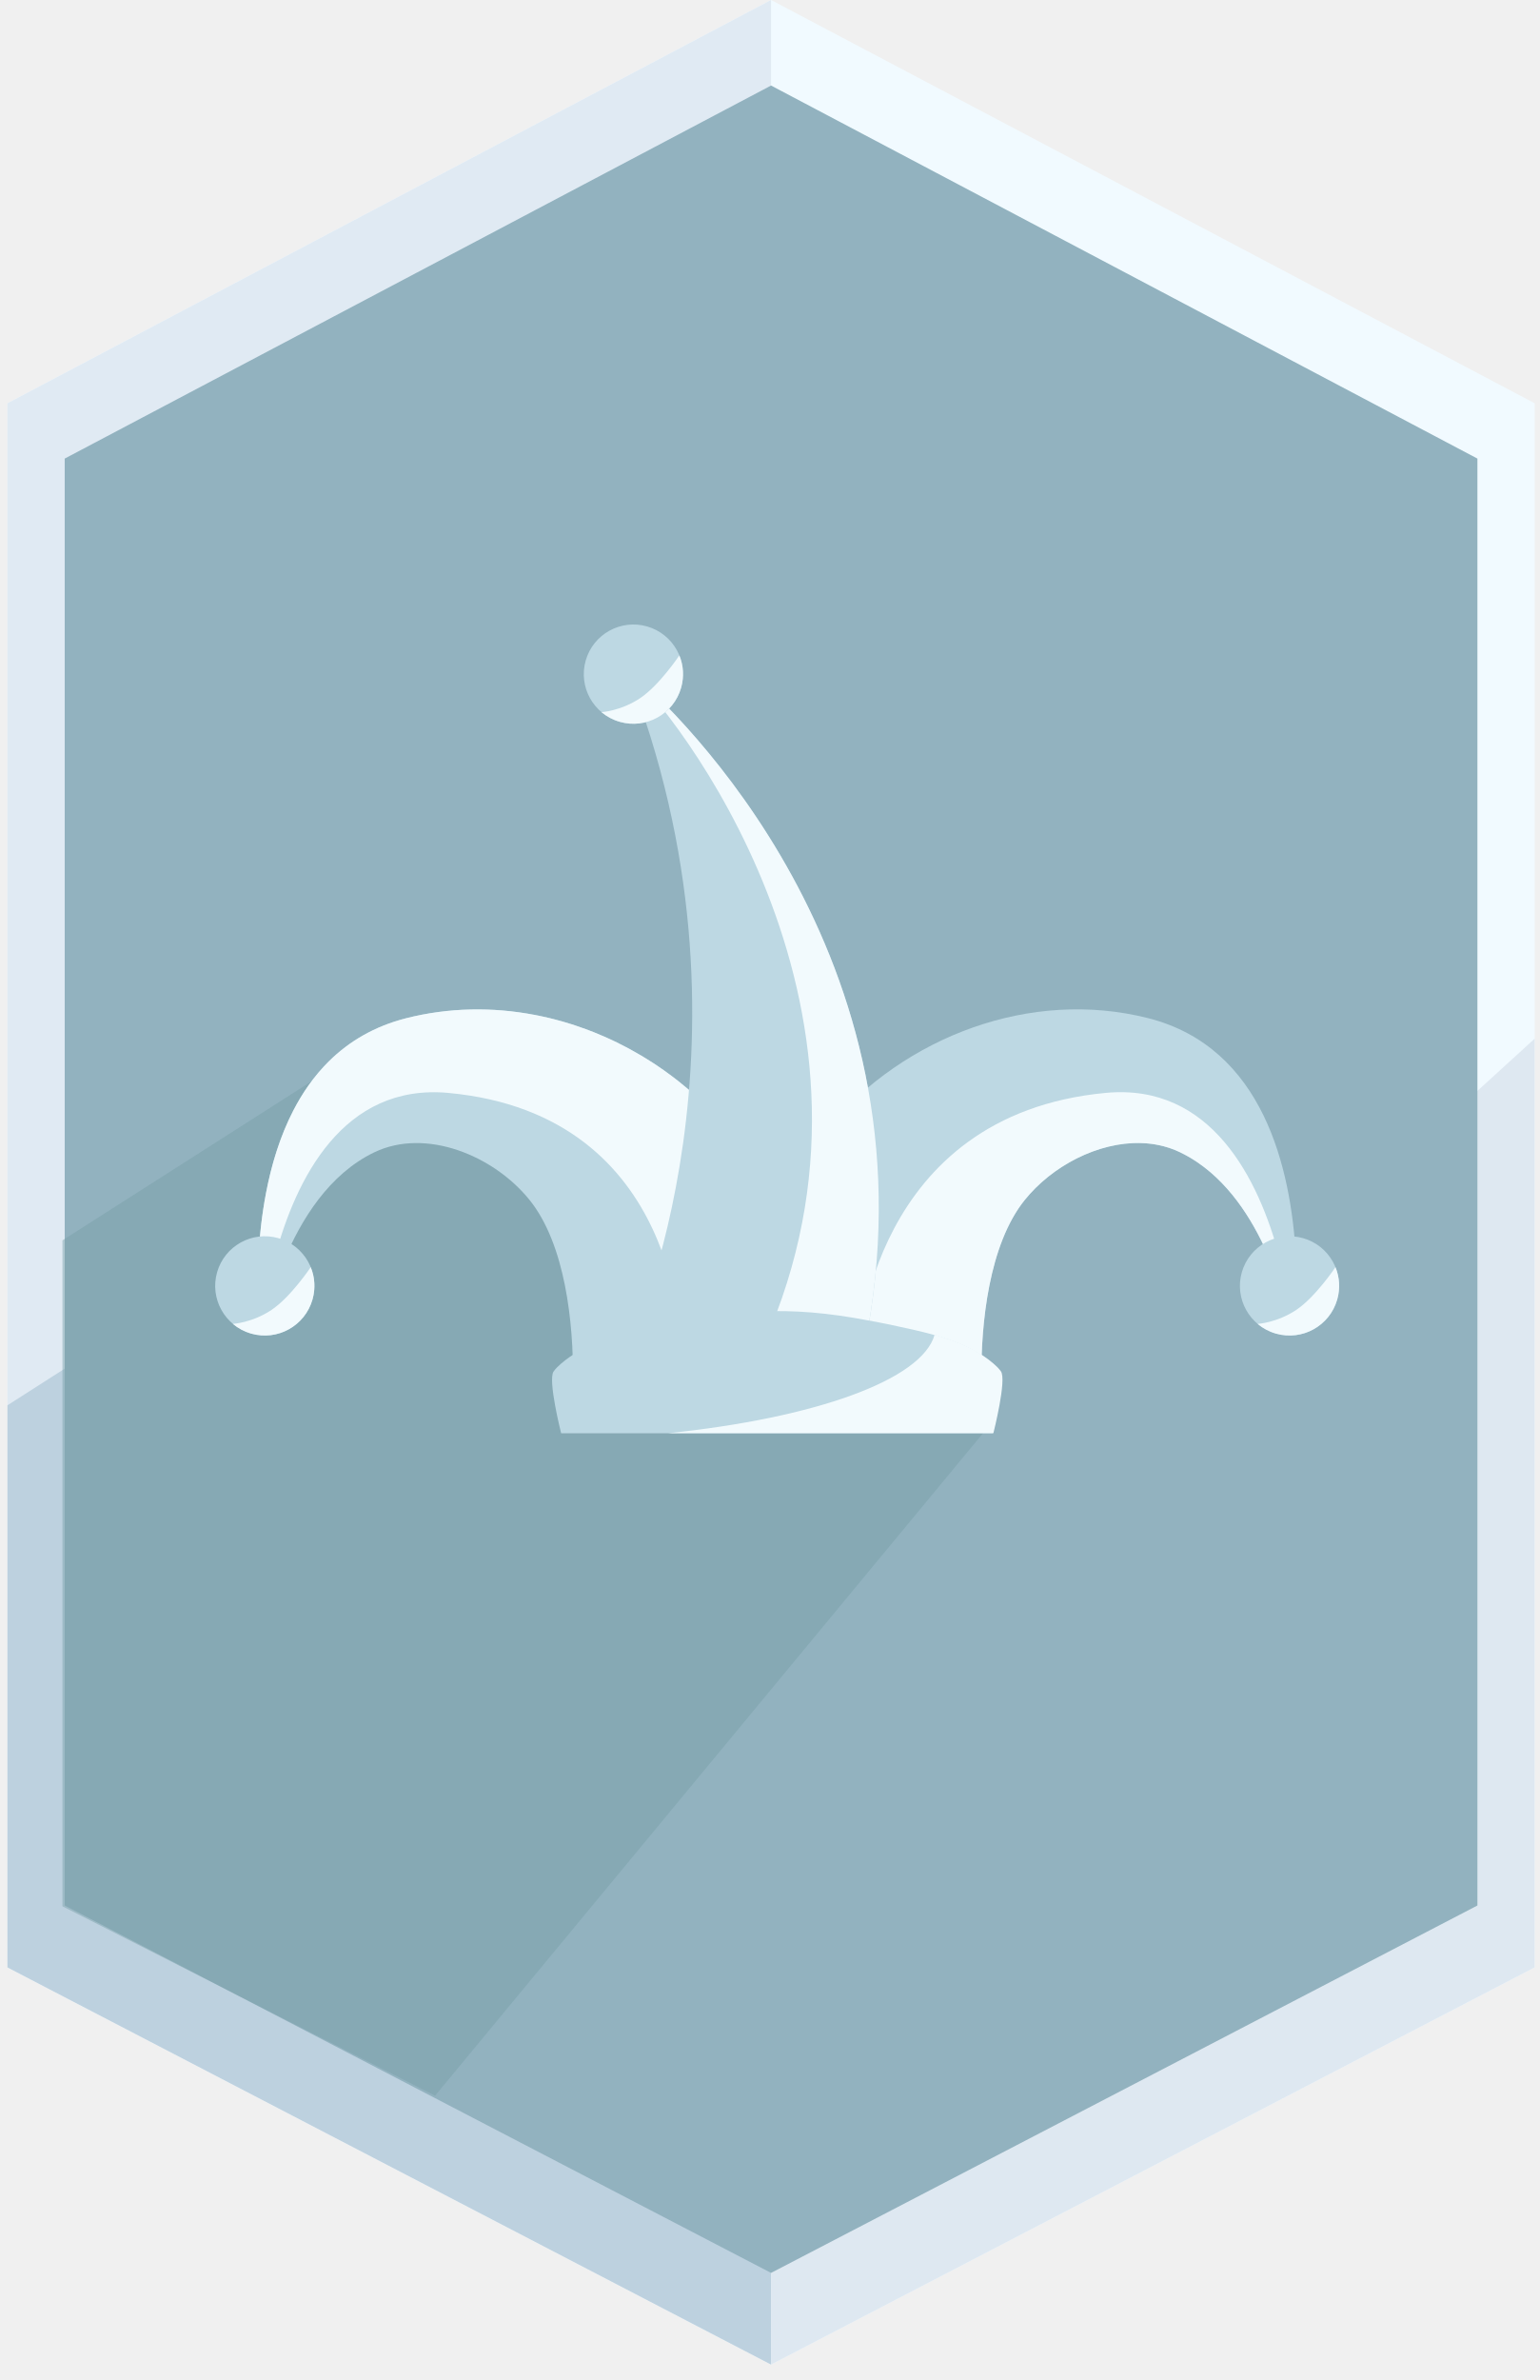
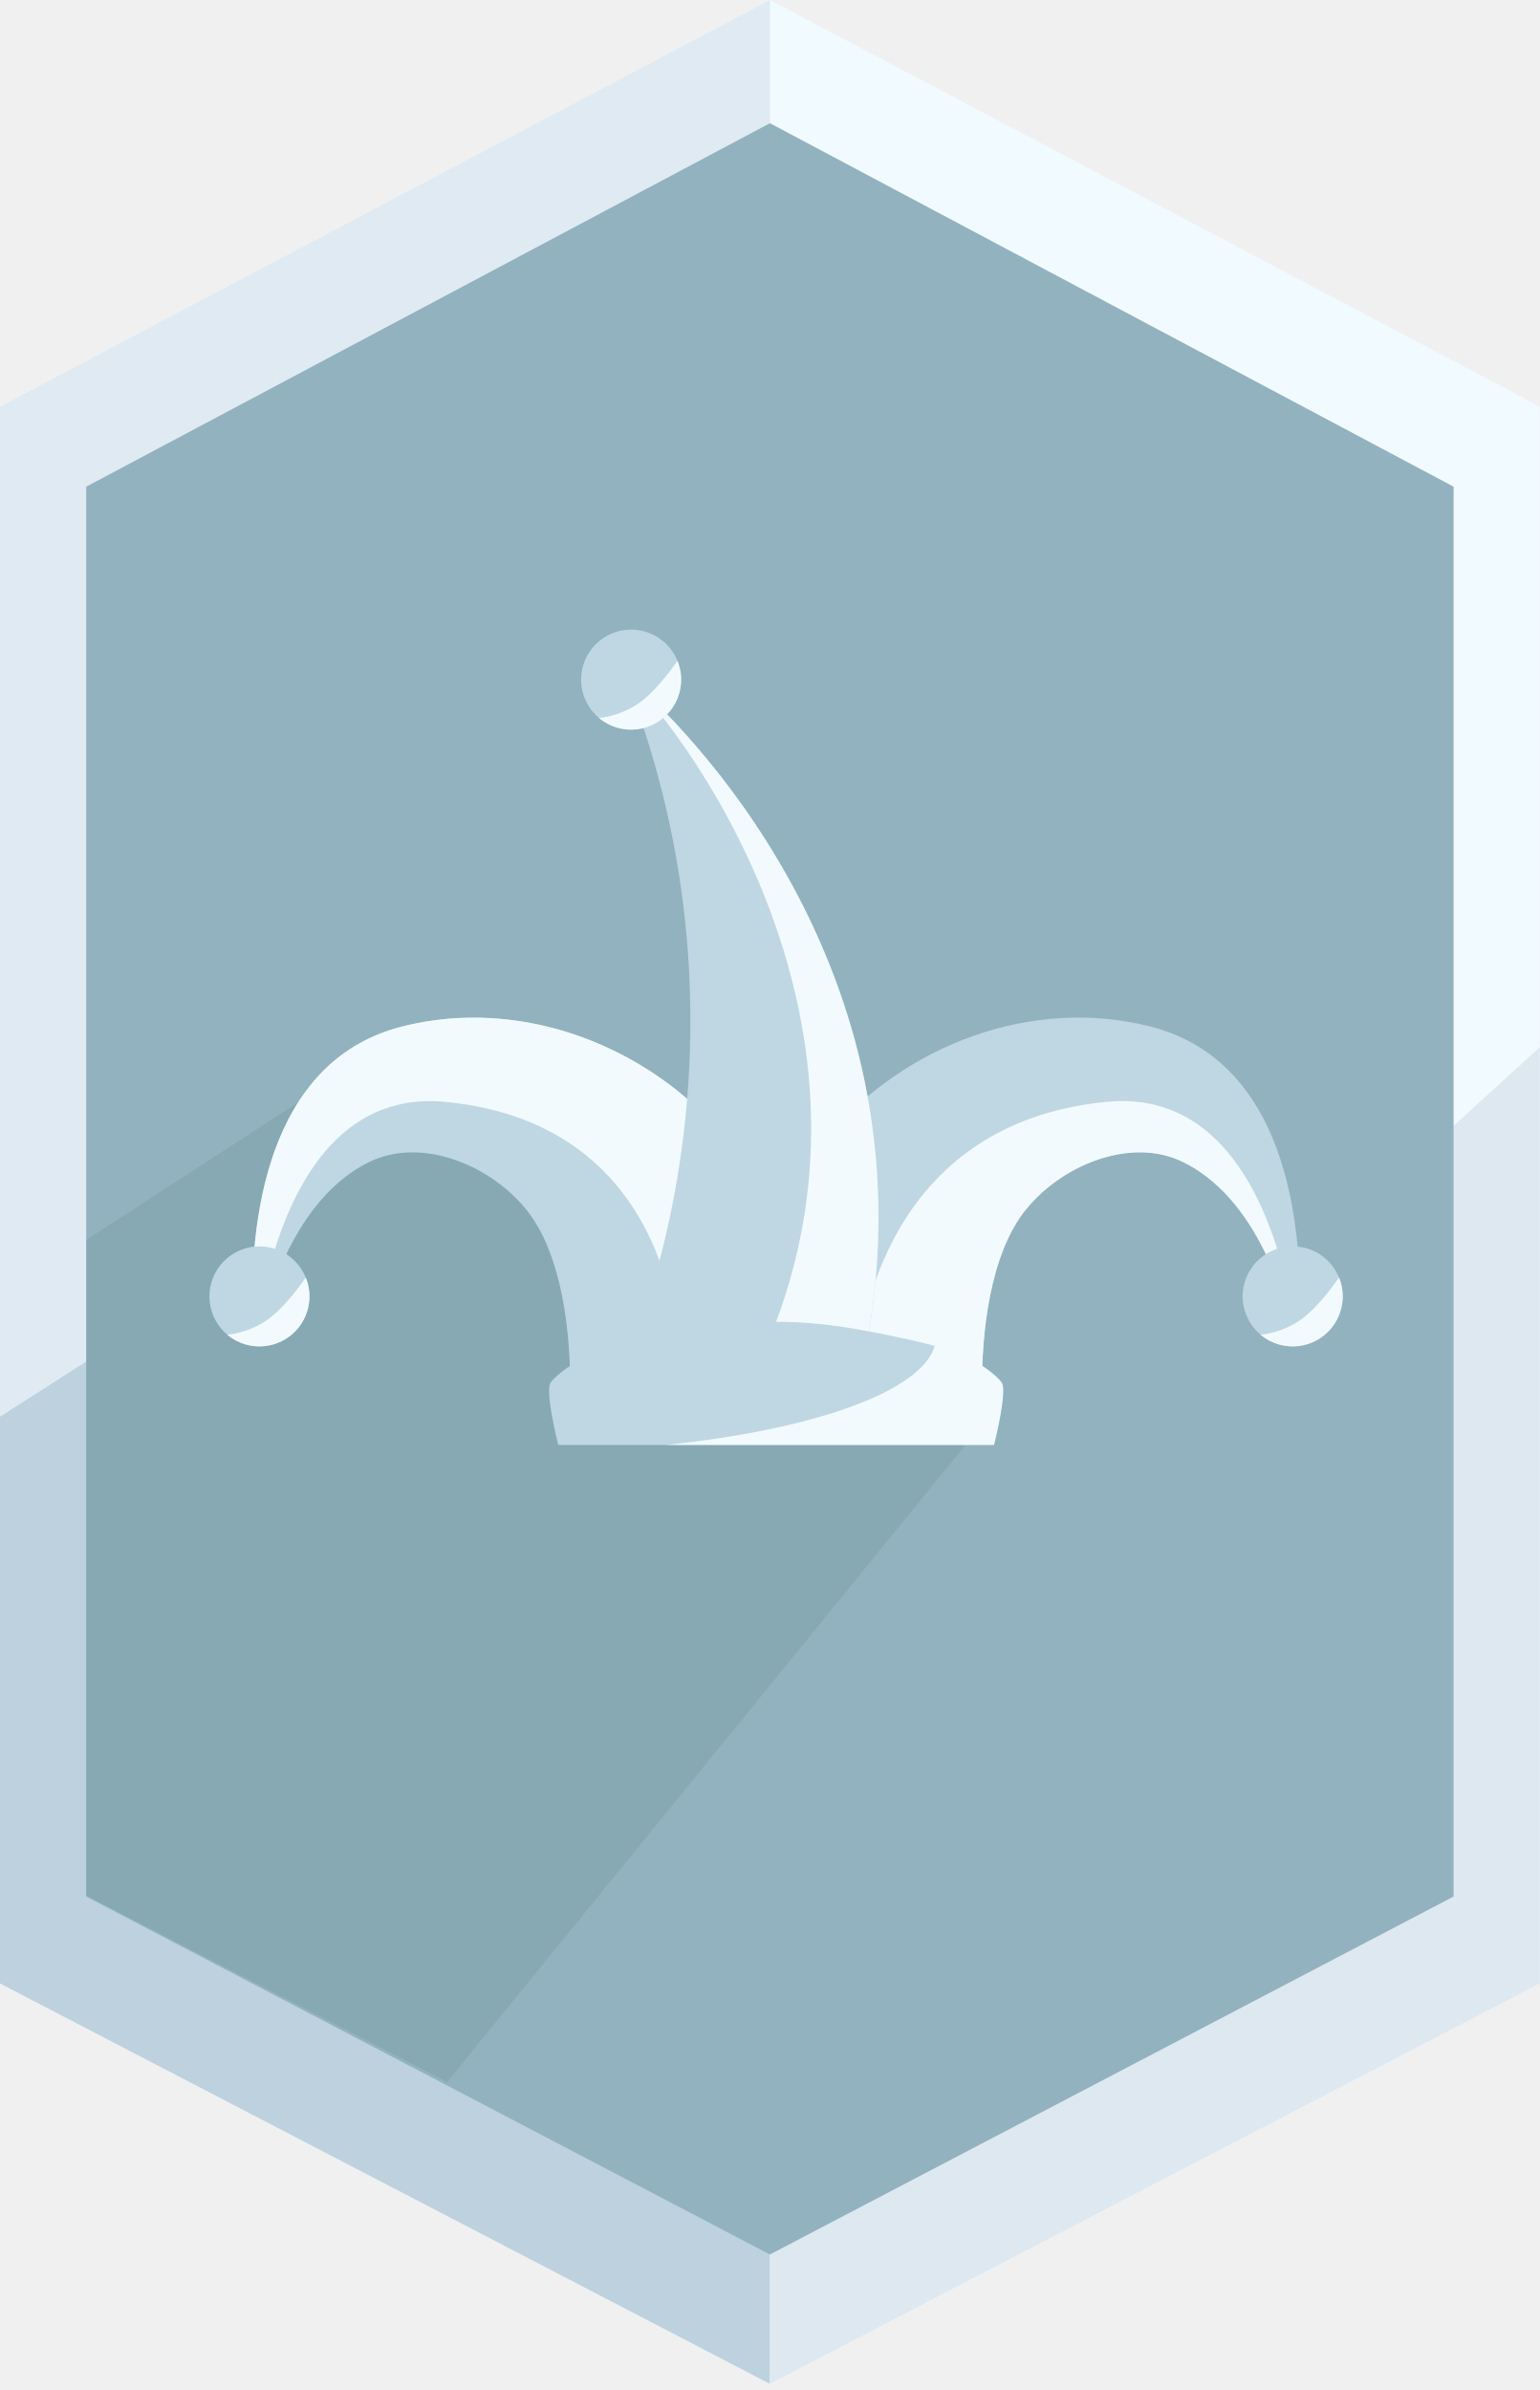
- <svg xmlns="http://www.w3.org/2000/svg" width="77" height="119" viewBox="0 0 77 119" fill="none">
-   <path d="M0.374 20.163L38.561 0L76.749 20.163V98.37L38.561 118.227L0.374 98.37V20.163Z" fill="#F1FAFF" />
-   <path d="M0.374 20.163L38.561 0V33.91V52.851V118.227L0.374 98.37V20.163Z" fill="#E0EAF3" />
-   <path d="M0.374 70.264L38.561 45.825V98.37V105.396V118.227L0.374 98.37V70.264Z" fill="#BDD1DF" />
-   <path d="M38.561 112.117V86.761L76.748 51.935V98.37L38.561 118.227V114.867V112.117Z" fill="#DEE8F1" />
-   <path d="M3.236 22.929L38.561 4.277L73.887 22.929V95.275L38.561 113.645L3.236 95.275V22.929Z" fill="#92B2BF" />
-   <path opacity="0.46" d="M3.124 62.016L17.482 52.851L49.559 71.181L21.759 104.785L3.124 95.315V62.016Z" fill="#779FA7" />
-   <g clip-path="url(#clip0_4977_1515)">
-     <path d="M46.333 79.057C46.333 79.057 46.332 79.057 46.331 79.056V79.057H46.333V79.057Z" fill="#F2FAFD" />
-     <path d="M39.114 66.789C38.989 66.797 38.853 66.808 38.708 66.821C38.657 66.826 38.604 66.832 38.55 66.837C38.52 66.84 38.49 66.844 38.46 66.847C38.3 66.864 38.13 66.884 37.953 66.907C37.913 66.912 37.872 66.917 37.83 66.922C37.653 66.945 37.469 66.971 37.279 66.999C37.218 67.007 37.158 67.016 37.096 67.025C37.065 67.03 37.035 67.034 37.004 67.039C36.965 67.045 36.925 67.051 36.886 67.057C36.862 67.061 36.837 67.064 36.813 67.068C36.726 67.082 36.639 67.095 36.55 67.109C36.094 67.182 35.616 67.263 35.13 67.352C35.012 67.373 34.893 67.394 34.774 67.417C34.713 67.428 34.651 67.439 34.591 67.451C34.564 67.456 34.538 67.461 34.511 67.466C34.355 67.495 34.199 67.525 34.043 67.556C31.575 68.038 29.17 68.628 28.655 68.98C28.685 66.141 28.267 62.215 26.487 60.002C24.691 57.771 21.288 56.375 18.708 57.621C16.465 58.705 15.058 60.967 14.198 63.044C13.838 63.913 13.575 64.751 13.386 65.455C13.304 65.757 13.237 66.035 13.182 66.28C13.149 66.278 13.115 66.276 13.081 66.272C13.027 66.266 12.972 66.258 12.918 66.247C12.917 66.241 12.917 66.235 12.917 66.229C12.914 66.166 12.911 66.101 12.908 66.034V66.032C12.904 65.924 12.899 65.811 12.895 65.692C12.894 65.644 12.892 65.596 12.891 65.546C12.889 65.508 12.888 65.469 12.887 65.429C12.869 64.693 12.868 63.796 12.924 62.811C13.053 60.553 13.479 57.833 14.666 55.533C14.891 55.097 15.143 54.676 15.425 54.276C15.503 54.168 15.582 54.06 15.663 53.954C15.745 53.849 15.829 53.745 15.915 53.642C16.002 53.54 16.09 53.44 16.181 53.341C16.242 53.276 16.304 53.211 16.367 53.147C16.398 53.115 16.43 53.083 16.462 53.051C17.456 52.074 18.717 51.316 20.317 50.91C22.443 50.372 24.628 50.342 26.734 50.744C26.807 50.758 26.879 50.772 26.951 50.787H26.952C27.024 50.802 27.096 50.817 27.168 50.833C27.276 50.856 27.384 50.881 27.492 50.907C27.564 50.925 27.635 50.943 27.707 50.961C27.993 51.034 28.278 51.115 28.56 51.205C28.63 51.227 28.7 51.25 28.77 51.273C28.946 51.331 29.121 51.392 29.294 51.456C29.433 51.507 29.571 51.56 29.709 51.615H29.709C29.881 51.684 30.052 51.756 30.221 51.83C30.221 51.83 30.221 51.83 30.222 51.83C31.07 52.202 31.89 52.646 32.669 53.154C32.732 53.194 32.794 53.235 32.856 53.277C33.103 53.443 33.346 53.616 33.585 53.795C33.705 53.884 33.823 53.975 33.94 54.068C34.115 54.207 34.288 54.35 34.458 54.495C34.798 54.787 35.127 55.093 35.443 55.412C35.549 55.518 35.653 55.626 35.756 55.736C35.961 55.954 36.161 56.178 36.354 56.407C36.394 56.455 36.433 56.502 36.472 56.55C36.921 57.098 37.331 57.682 37.659 58.309C37.659 58.309 37.659 58.309 37.659 58.309C37.716 58.418 37.77 58.529 37.822 58.64C37.86 58.724 37.898 58.808 37.933 58.894C38.031 59.129 38.116 59.368 38.192 59.611C38.222 59.708 38.251 59.806 38.278 59.904C38.401 60.346 38.497 60.796 38.584 61.246C38.655 61.613 38.716 62.003 38.768 62.406C38.79 62.578 38.811 62.753 38.831 62.93V62.931C38.889 63.462 38.935 64.008 38.974 64.548C38.974 64.548 38.974 64.548 38.974 64.548C39.004 64.968 39.03 65.385 39.054 65.788C39.075 66.133 39.094 66.469 39.113 66.789H39.114Z" fill="#BDD8E3" />
-     <path d="M34.042 67.556C34.042 67.556 34.043 67.556 34.043 67.556V67.557H34.042V67.556Z" fill="#F2FAFD" />
-     <path d="M39.114 66.789C38.989 66.797 38.853 66.808 38.708 66.821C38.657 66.826 38.604 66.832 38.55 66.837C38.52 66.84 38.49 66.844 38.46 66.847C38.3 66.864 38.13 66.884 37.953 66.907C37.912 66.912 37.872 66.917 37.83 66.922C37.653 66.945 37.469 66.971 37.278 66.999C37.218 67.007 37.157 67.016 37.096 67.025C37.065 67.03 37.035 67.034 37.004 67.039C36.965 67.045 36.925 67.051 36.886 67.057C36.862 67.061 36.837 67.064 36.813 67.068C36.726 67.082 36.639 67.095 36.55 67.109C36.094 67.182 35.616 67.263 35.13 67.352C35.011 67.373 34.893 67.395 34.774 67.417C34.713 67.428 34.652 67.44 34.591 67.451C34.564 67.456 34.538 67.461 34.511 67.466C34.355 67.496 34.199 67.526 34.043 67.556C34.044 67.444 34.188 55.745 22.434 54.647C17.141 54.152 14.785 58.986 13.751 62.845C13.479 63.858 13.299 64.803 13.181 65.567C13.141 65.824 13.108 66.06 13.081 66.272C13.027 66.266 12.972 66.258 12.917 66.247C12.917 66.241 12.917 66.235 12.917 66.229C12.914 66.166 12.911 66.101 12.908 66.034V66.032C12.903 65.924 12.899 65.811 12.895 65.692C12.893 65.644 12.892 65.595 12.891 65.546C12.889 65.508 12.888 65.469 12.887 65.429C12.868 64.693 12.868 63.797 12.924 62.812C12.98 61.824 13.094 60.747 13.303 59.656C13.571 58.254 13.999 56.827 14.666 55.533C14.891 55.097 15.143 54.676 15.425 54.276C15.502 54.168 15.582 54.06 15.663 53.954C15.745 53.849 15.829 53.745 15.915 53.642C16.001 53.54 16.09 53.44 16.181 53.341C16.242 53.276 16.304 53.211 16.367 53.147C16.398 53.115 16.43 53.083 16.462 53.051C17.456 52.074 18.717 51.316 20.317 50.91C22.443 50.372 24.628 50.342 26.734 50.744C26.807 50.758 26.879 50.772 26.951 50.787H26.952C27.024 50.802 27.096 50.817 27.168 50.833C27.276 50.856 27.384 50.881 27.492 50.907C27.564 50.925 27.635 50.943 27.707 50.961C27.993 51.034 28.278 51.115 28.56 51.205C28.63 51.227 28.701 51.25 28.77 51.273C28.946 51.331 29.12 51.392 29.294 51.456C29.433 51.507 29.571 51.56 29.709 51.615H29.709C29.881 51.684 30.052 51.755 30.221 51.83C30.221 51.83 30.221 51.83 30.221 51.83C31.07 52.202 31.89 52.645 32.669 53.154C32.731 53.194 32.794 53.235 32.856 53.277C33.103 53.443 33.346 53.615 33.585 53.795C33.705 53.884 33.823 53.975 33.94 54.068C34.115 54.207 34.288 54.349 34.458 54.495C34.798 54.787 35.127 55.093 35.443 55.412C35.549 55.518 35.653 55.626 35.756 55.736C35.961 55.954 36.16 56.178 36.354 56.407C36.394 56.455 36.433 56.502 36.472 56.55C36.922 57.098 37.332 57.682 37.659 58.309C37.659 58.309 37.659 58.309 37.659 58.309C37.716 58.418 37.77 58.529 37.822 58.64C37.86 58.724 37.898 58.808 37.933 58.894C38.031 59.129 38.116 59.368 38.191 59.611C38.222 59.708 38.25 59.806 38.278 59.904C38.4 60.346 38.496 60.796 38.584 61.246C38.655 61.613 38.716 62.003 38.768 62.406C38.79 62.578 38.811 62.753 38.83 62.93V62.931C38.889 63.462 38.935 64.008 38.974 64.548C38.974 64.548 38.974 64.548 38.974 64.548C39.004 64.968 39.03 65.385 39.054 65.788C39.075 66.133 39.094 66.469 39.113 66.789H39.114Z" fill="#F2FAFD" />
-     <path d="M64.848 65.265C64.841 65.63 64.828 65.958 64.815 66.243C64.773 66.252 64.731 66.259 64.689 66.264C64.677 66.265 64.665 66.267 64.653 66.268C64.62 66.272 64.586 66.275 64.552 66.276C64.497 66.031 64.431 65.754 64.35 65.453C64.16 64.748 63.897 63.911 63.537 63.042C62.796 61.251 61.647 59.322 59.907 58.131C59.874 58.108 59.84 58.086 59.807 58.064C59.774 58.041 59.74 58.019 59.705 57.998C59.674 57.978 59.643 57.958 59.612 57.939C59.58 57.92 59.548 57.901 59.517 57.882C59.453 57.844 59.388 57.807 59.323 57.772C59.226 57.718 59.127 57.667 59.028 57.619C58.861 57.538 58.69 57.469 58.517 57.41C58.495 57.403 58.474 57.395 58.452 57.388C58.358 57.358 58.264 57.33 58.169 57.306C58.168 57.306 58.168 57.306 58.168 57.306C58.105 57.29 58.041 57.275 57.978 57.261C57.977 57.261 57.977 57.261 57.977 57.261C56.922 57.036 55.794 57.164 54.728 57.544C54.566 57.601 54.407 57.664 54.249 57.733C54.218 57.747 54.185 57.761 54.154 57.775C53.997 57.845 53.842 57.921 53.69 58.002C53.659 58.019 53.628 58.035 53.598 58.052C53.477 58.118 53.357 58.188 53.239 58.26C53.122 58.332 53.006 58.408 52.892 58.486C52.835 58.525 52.779 58.565 52.723 58.606C52.639 58.666 52.556 58.728 52.476 58.792H52.475C52.421 58.835 52.368 58.878 52.315 58.921H52.315C52.209 59.009 52.106 59.099 52.006 59.191H52.006C51.93 59.26 51.857 59.33 51.785 59.402C51.593 59.593 51.412 59.793 51.246 60C51.219 60.033 51.192 60.067 51.166 60.102C51.113 60.17 51.062 60.239 51.012 60.311C51.012 60.311 51.012 60.311 51.012 60.311C50.962 60.382 50.913 60.455 50.865 60.529C50.865 60.53 50.865 60.53 50.865 60.53C50.817 60.604 50.771 60.679 50.725 60.756C50.634 60.911 50.548 61.07 50.466 61.234C50.384 61.397 50.307 61.566 50.234 61.738C50.161 61.91 50.092 62.086 50.027 62.266C49.994 62.356 49.963 62.446 49.932 62.538C49.43 64.044 49.195 65.755 49.112 67.324C49.11 67.371 49.107 67.419 49.105 67.466C49.081 67.991 49.073 68.499 49.078 68.976V68.977C49.078 68.977 49.077 68.977 49.077 68.977C49.065 68.968 49.052 68.96 49.038 68.951C49.023 68.942 49.008 68.934 48.991 68.925C48.974 68.916 48.957 68.907 48.938 68.898C48.929 68.893 48.92 68.889 48.91 68.884C48.9 68.879 48.89 68.875 48.88 68.87C48.838 68.851 48.791 68.831 48.741 68.81C48.57 68.741 48.353 68.667 48.1 68.589C48.031 68.567 47.958 68.546 47.883 68.524C47.856 68.516 47.829 68.508 47.801 68.5C47.749 68.485 47.695 68.47 47.64 68.454C47.586 68.439 47.53 68.424 47.473 68.408C47.468 68.407 47.463 68.406 47.458 68.404C47.426 68.395 47.393 68.387 47.361 68.378C46.352 68.108 45.032 67.815 43.693 67.553C43.335 67.483 42.976 67.416 42.621 67.352C42.512 67.332 42.404 67.313 42.296 67.293C42.219 67.28 42.142 67.266 42.065 67.253C40.694 67.015 39.433 66.838 38.619 66.785C38.722 65.081 38.823 62.919 39.148 61.243C39.303 60.443 39.486 59.643 39.799 58.891C40.179 57.98 40.744 57.158 41.379 56.404C45.251 51.811 51.555 49.422 57.416 50.907C63.204 52.374 64.561 58.453 64.809 62.809C64.861 63.723 64.865 64.561 64.849 65.265H64.848Z" fill="#BDD8E3" />
-     <path d="M64.653 66.268C64.62 66.272 64.587 66.275 64.553 66.276C64.497 66.031 64.431 65.754 64.35 65.453C64.16 64.748 63.897 63.911 63.537 63.042C62.797 61.251 61.648 59.322 59.907 58.131C59.874 58.108 59.841 58.085 59.807 58.064C59.774 58.041 59.74 58.019 59.706 57.998C59.674 57.977 59.643 57.958 59.612 57.939C59.58 57.919 59.549 57.9 59.517 57.882C59.453 57.844 59.389 57.807 59.323 57.772C59.227 57.718 59.128 57.667 59.028 57.619C58.861 57.538 58.69 57.469 58.517 57.41C58.495 57.403 58.474 57.395 58.452 57.388C58.358 57.358 58.264 57.331 58.169 57.306C58.169 57.306 58.169 57.306 58.168 57.306C58.105 57.29 58.041 57.275 57.978 57.261C57.977 57.261 57.977 57.261 57.977 57.261C57.92 57.249 57.864 57.239 57.807 57.229C57.791 57.226 57.776 57.223 57.76 57.22C57.712 57.212 57.663 57.205 57.614 57.198C57.589 57.195 57.565 57.192 57.54 57.189C57.5 57.184 57.459 57.179 57.419 57.175C57.384 57.172 57.349 57.169 57.315 57.166C57.296 57.165 57.279 57.164 57.261 57.163C57.2 57.159 57.138 57.155 57.077 57.154C57.069 57.154 57.063 57.153 57.056 57.153C54.903 57.093 52.612 58.305 51.248 60C49.468 62.212 49.05 66.138 49.08 68.978C49.079 68.977 49.078 68.977 49.077 68.976C49.065 68.968 49.051 68.959 49.037 68.951C49.023 68.942 49.007 68.933 48.99 68.924C48.974 68.915 48.956 68.906 48.938 68.897C48.928 68.892 48.919 68.888 48.909 68.884C48.899 68.879 48.889 68.874 48.879 68.87C48.837 68.85 48.791 68.83 48.74 68.81C48.569 68.741 48.353 68.667 48.1 68.589C48.03 68.567 47.958 68.545 47.882 68.523C47.855 68.515 47.828 68.507 47.8 68.5C47.748 68.484 47.694 68.469 47.64 68.454C47.585 68.439 47.529 68.423 47.473 68.408C47.468 68.407 47.462 68.405 47.457 68.403C47.425 68.395 47.393 68.386 47.36 68.377C46.351 68.108 45.03 67.903 43.692 67.642C43.691 67.642 42.945 67.475 42.944 67.475V67.474C42.942 67.314 43.571 55.74 55.302 54.644C60.594 54.15 62.951 58.983 63.985 62.842C64.256 63.855 64.436 64.8 64.554 65.565C64.594 65.821 64.627 66.056 64.653 66.268V66.268Z" fill="#F2FAFD" />
-     <path d="M43.401 66.493C43.388 66.569 43.374 66.645 43.361 66.72L40.613 66.645C40.612 66.652 40.611 66.659 40.61 66.666C40.608 66.684 40.606 66.702 40.603 66.72L31.534 67.12C31.534 67.12 38.611 51.808 31.324 33.412C31.324 33.412 31.324 33.412 31.325 33.413C31.325 33.413 31.326 33.414 31.326 33.414C31.347 33.431 31.46 33.522 31.647 33.686C33.872 35.625 46.731 47.756 43.401 66.493Z" fill="#BDD8E3" />
-     <path d="M43.401 66.494L41.936 66.469L38.532 66.421C45.235 50.093 33.765 35.58 31.326 33.415C31.347 33.431 31.46 33.523 31.647 33.686C33.872 35.625 46.731 47.756 43.401 66.494Z" fill="#F2FAFD" />
-     <path d="M30.996 36.092C32.313 36.469 33.686 35.706 34.063 34.389C34.44 33.071 33.677 31.698 32.359 31.321C31.042 30.945 29.669 31.707 29.292 33.025C28.915 34.342 29.678 35.716 30.996 36.092Z" fill="#BDD8E3" />
-     <path d="M30.081 35.608C30.342 35.826 30.649 35.993 30.996 36.092C32.313 36.469 33.686 35.706 34.063 34.389C34.222 33.833 34.179 33.267 33.975 32.77C33.975 32.77 32.982 34.258 32.017 34.906C31.053 35.552 30.082 35.608 30.082 35.608H30.081Z" fill="#F2FAFD" />
-     <path fill-rule="evenodd" clip-rule="evenodd" d="M49.643 71.664L37.873 71.664C37.792 71.664 37.712 71.664 37.635 71.664H28.064C28.064 71.664 27.384 68.995 27.687 68.572C27.793 68.424 27.925 68.297 28.063 68.179C29.154 67.245 30.572 66.822 31.962 66.503C36.618 65.433 39.427 65.261 43.413 66.02C44.144 66.151 44.916 66.312 45.745 66.503C46.329 66.637 46.919 66.79 47.488 66.992C48.27 67.268 49.011 67.638 49.643 68.179C49.781 68.297 49.913 68.424 50.02 68.572C50.32 68.991 49.654 71.622 49.643 71.664Z" fill="#BDD8E3" />
-     <path fill-rule="evenodd" clip-rule="evenodd" d="M49.68 71.66L37.91 71.66C37.829 71.66 37.749 71.66 37.672 71.66H33.415C40.745 70.903 46.1 69.007 46.74 66.74C47.004 66.814 47.267 66.896 47.525 66.987C48.307 67.264 49.048 67.634 49.68 68.175C49.818 68.293 49.95 68.42 50.057 68.568C50.357 68.987 49.69 71.618 49.68 71.66Z" fill="#F2FAFD" />
-     <path d="M63.809 66.68C65.126 67.057 66.499 66.294 66.876 64.976C67.253 63.659 66.49 62.285 65.173 61.909C63.855 61.532 62.482 62.295 62.105 63.613C61.729 64.93 62.492 66.303 63.809 66.68Z" fill="#BDD8E3" />
-     <path d="M62.894 66.195C63.155 66.414 63.462 66.581 63.809 66.68C65.126 67.056 66.499 66.294 66.876 64.976C67.035 64.42 66.992 63.854 66.788 63.358C66.788 63.358 65.795 64.846 64.83 65.494C63.866 66.139 62.895 66.195 62.895 66.195H62.894Z" fill="#F2FAFD" />
-     <path d="M12.561 66.68C13.878 67.057 15.252 66.294 15.628 64.976C16.005 63.659 15.242 62.285 13.925 61.909C12.607 61.532 11.234 62.295 10.857 63.613C10.481 64.93 11.244 66.303 12.561 66.68Z" fill="#BDD8E3" />
-     <path d="M11.647 66.195C11.907 66.414 12.214 66.581 12.561 66.68C13.879 67.056 15.251 66.294 15.628 64.976C15.787 64.42 15.745 63.854 15.54 63.358C15.54 63.358 14.547 64.846 13.582 65.494C12.618 66.139 11.647 66.195 11.647 66.195H11.647Z" fill="#F2FAFD" />
+ <svg xmlns="http://www.w3.org/2000/svg" width="125" height="194" viewBox="0 0 125 194" fill="none">
+   <path d="M0 33L62.5 0L125 33V161L62.5 193.5L0 161V33Z" fill="#F1FAFF" />
+   <path d="M0 33L62.5 0V55.5V86.5V193.5L0 161V33Z" fill="#E0EAF3" />
+   <path d="M0 115L62.5 75V161V172.5V193.5L0 161V115Z" fill="#BDD1DF" />
+   <path d="M62.5 183.5V142L125 85V161L62.5 193.5V188V183.5Z" fill="#DEE8F1" />
+   <path d="M7 39.504L62.5 10L118 39.504V153.943L62.5 183L7 153.943V39.504Z" fill="#92B2BF" />
+   <path opacity="0.46" d="M7 100.647L29.572 86L80 115.294L36.296 169L7 153.865V100.647Z" fill="#779FA7" />
+   <g clip-path="url(#clip0_4258_3311)">
+     <path d="M75.218 129.39C75.218 129.39 75.217 129.39 75.217 129.39V129.391H75.218V129.39Z" fill="#F2FAFD" />
+     <path d="M63.404 109.312C63.199 109.325 62.977 109.343 62.74 109.365C62.656 109.374 62.569 109.382 62.48 109.392C62.432 109.396 62.383 109.402 62.334 109.407C62.072 109.435 61.794 109.468 61.504 109.505C61.438 109.513 61.371 109.522 61.303 109.531C61.013 109.568 60.711 109.61 60.4 109.655C60.301 109.669 60.202 109.684 60.102 109.699C60.051 109.706 60.001 109.714 59.951 109.722C59.887 109.731 59.822 109.741 59.758 109.751C59.718 109.757 59.678 109.763 59.638 109.769C59.496 109.791 59.353 109.813 59.209 109.836C58.462 109.955 57.679 110.088 56.884 110.233C56.69 110.268 56.496 110.303 56.3 110.34C56.2 110.358 56.1 110.377 56.001 110.396C55.958 110.404 55.914 110.412 55.87 110.421C55.615 110.468 55.36 110.517 55.104 110.567C51.065 111.356 47.129 112.322 46.287 112.899C46.335 108.251 45.651 101.825 42.738 98.205C39.798 94.552 34.229 92.268 30.005 94.307C26.335 96.081 24.032 99.784 22.625 103.182C22.036 104.606 21.604 105.976 21.295 107.129C21.162 107.623 21.052 108.078 20.962 108.479C20.907 108.477 20.852 108.473 20.797 108.466C20.708 108.457 20.619 108.443 20.529 108.424C20.528 108.415 20.528 108.406 20.528 108.396C20.523 108.293 20.518 108.186 20.513 108.076V108.074C20.506 107.897 20.499 107.711 20.493 107.517C20.49 107.439 20.488 107.359 20.485 107.278C20.483 107.215 20.481 107.151 20.48 107.087C20.449 105.882 20.448 104.414 20.54 102.802C20.75 99.107 21.448 94.654 23.391 90.889C23.759 90.176 24.172 89.488 24.634 88.833C24.76 88.655 24.89 88.479 25.023 88.306C25.157 88.133 25.294 87.963 25.435 87.795C25.577 87.628 25.722 87.464 25.871 87.302C25.97 87.195 26.071 87.089 26.175 86.984C26.226 86.932 26.278 86.88 26.331 86.828C27.956 85.229 30.021 83.988 32.64 83.324C36.12 82.442 39.696 82.394 43.142 83.052C43.261 83.074 43.379 83.097 43.498 83.122H43.498C43.616 83.146 43.734 83.171 43.852 83.197C44.03 83.236 44.206 83.276 44.383 83.319C44.5 83.348 44.617 83.377 44.734 83.407C45.203 83.527 45.669 83.659 46.13 83.806C46.245 83.843 46.36 83.879 46.475 83.917C46.763 84.013 47.048 84.113 47.333 84.217C47.559 84.301 47.786 84.388 48.011 84.478H48.011C48.292 84.59 48.572 84.708 48.849 84.829C48.849 84.829 48.85 84.829 48.85 84.829C50.239 85.438 51.58 86.164 52.856 86.996C52.958 87.062 53.06 87.129 53.162 87.198C53.567 87.47 53.965 87.752 54.355 88.045C54.551 88.191 54.744 88.34 54.935 88.492C55.222 88.72 55.505 88.953 55.784 89.192C56.34 89.669 56.879 90.17 57.396 90.692C57.569 90.866 57.739 91.043 57.908 91.221C58.243 91.578 58.57 91.945 58.887 92.321C58.952 92.398 59.017 92.476 59.08 92.554C59.815 93.451 60.486 94.407 61.022 95.433C61.022 95.433 61.023 95.433 61.023 95.434C61.116 95.612 61.205 95.793 61.289 95.975C61.352 96.113 61.413 96.251 61.471 96.39C61.632 96.775 61.771 97.167 61.894 97.565C61.944 97.724 61.991 97.884 62.036 98.044C62.237 98.767 62.395 99.504 62.536 100.24C62.653 100.84 62.752 101.478 62.838 102.139C62.874 102.421 62.908 102.707 62.94 102.997V102.998C63.035 103.866 63.111 104.76 63.175 105.644C63.175 105.644 63.175 105.645 63.175 105.645C63.224 106.332 63.267 107.014 63.306 107.673C63.34 108.239 63.371 108.789 63.402 109.312H63.404Z" fill="#BFD7E3" />
+     <path d="M55.103 110.568C55.103 110.568 55.104 110.568 55.105 110.567V110.568H55.103V110.568Z" fill="#F2FAFD" />
+     <path d="M63.404 109.312C63.2 109.325 62.978 109.343 62.741 109.365C62.656 109.374 62.57 109.382 62.481 109.392C62.432 109.396 62.383 109.402 62.334 109.407C62.072 109.435 61.795 109.468 61.504 109.505C61.438 109.513 61.371 109.522 61.303 109.531C61.013 109.568 60.712 109.61 60.4 109.655C60.302 109.669 60.202 109.684 60.102 109.699C60.051 109.706 60.001 109.714 59.951 109.722C59.887 109.731 59.823 109.741 59.758 109.751C59.718 109.757 59.678 109.763 59.638 109.769C59.496 109.791 59.353 109.813 59.209 109.836C58.462 109.955 57.68 110.088 56.884 110.233C56.69 110.268 56.496 110.304 56.301 110.34C56.201 110.359 56.101 110.377 56.002 110.396C55.958 110.404 55.914 110.412 55.871 110.421C55.615 110.469 55.36 110.518 55.105 110.568C55.107 110.384 55.343 91.236 36.105 89.439C27.442 88.629 23.585 96.541 21.893 102.857C21.448 104.514 21.154 106.062 20.96 107.312C20.895 107.733 20.841 108.12 20.797 108.466C20.708 108.457 20.619 108.443 20.529 108.425C20.529 108.415 20.528 108.406 20.528 108.396C20.523 108.293 20.518 108.186 20.514 108.076V108.074C20.506 107.896 20.499 107.711 20.492 107.517C20.49 107.439 20.487 107.359 20.485 107.278C20.483 107.215 20.482 107.151 20.48 107.087C20.449 105.882 20.448 104.415 20.54 102.803C20.632 101.186 20.817 99.424 21.16 97.639C21.599 95.343 22.299 93.008 23.392 90.889C23.759 90.176 24.172 89.488 24.634 88.833C24.76 88.655 24.889 88.479 25.023 88.306C25.157 88.133 25.294 87.963 25.435 87.795C25.577 87.628 25.722 87.464 25.871 87.302C25.971 87.195 26.072 87.089 26.175 86.984C26.226 86.932 26.279 86.88 26.331 86.828C27.957 85.229 30.021 83.988 32.64 83.324C36.12 82.442 39.696 82.394 43.143 83.052C43.261 83.074 43.38 83.097 43.498 83.122H43.499C43.617 83.146 43.735 83.171 43.853 83.197C44.03 83.236 44.207 83.276 44.383 83.319C44.501 83.347 44.617 83.377 44.735 83.407C45.203 83.527 45.669 83.659 46.13 83.806C46.246 83.842 46.361 83.879 46.475 83.917C46.763 84.012 47.048 84.112 47.333 84.217C47.56 84.3 47.786 84.387 48.011 84.478H48.012C48.293 84.59 48.573 84.707 48.85 84.829C48.85 84.829 48.85 84.829 48.85 84.829C50.239 85.438 51.581 86.163 52.857 86.996C52.959 87.062 53.06 87.129 53.162 87.198C53.567 87.469 53.965 87.751 54.356 88.045C54.551 88.191 54.744 88.34 54.936 88.492C55.223 88.719 55.506 88.953 55.784 89.192C56.341 89.669 56.879 90.17 57.397 90.692C57.569 90.865 57.74 91.042 57.908 91.221C58.244 91.578 58.571 91.945 58.887 92.321C58.952 92.398 59.017 92.476 59.081 92.554C59.818 93.451 60.488 94.407 61.022 95.433C61.022 95.433 61.023 95.433 61.023 95.434C61.116 95.612 61.205 95.793 61.289 95.975C61.352 96.113 61.414 96.251 61.472 96.39C61.632 96.775 61.772 97.167 61.895 97.565C61.944 97.724 61.991 97.884 62.036 98.044C62.236 98.767 62.393 99.504 62.537 100.24C62.654 100.84 62.753 101.478 62.838 102.139C62.875 102.421 62.909 102.707 62.94 102.997V102.998C63.036 103.866 63.111 104.76 63.175 105.644C63.176 105.644 63.175 105.645 63.175 105.645C63.225 106.332 63.267 107.014 63.307 107.673C63.34 108.239 63.371 108.789 63.403 109.312H63.404Z" fill="#F2FAFD" />
+     <path d="M105.523 106.818C105.511 107.415 105.49 107.953 105.468 108.418C105.401 108.433 105.332 108.445 105.263 108.453C105.243 108.456 105.224 108.458 105.204 108.46C105.149 108.467 105.094 108.471 105.039 108.474C104.949 108.073 104.84 107.619 104.707 107.126C104.397 105.973 103.965 104.603 103.377 103.179C102.165 100.249 100.284 97.092 97.436 95.142C97.382 95.105 97.327 95.068 97.272 95.032C97.217 94.996 97.162 94.959 97.106 94.924C97.055 94.892 97.004 94.859 96.952 94.828C96.901 94.796 96.849 94.765 96.797 94.734C96.692 94.672 96.587 94.612 96.48 94.554C96.322 94.467 96.16 94.384 95.996 94.304C95.723 94.172 95.444 94.059 95.161 93.962C95.125 93.95 95.09 93.938 95.054 93.927C94.901 93.877 94.747 93.832 94.591 93.793C94.59 93.793 94.59 93.792 94.59 93.792C94.486 93.765 94.382 93.741 94.278 93.719C94.278 93.719 94.277 93.719 94.276 93.718C92.55 93.35 90.703 93.56 88.959 94.181C88.695 94.275 88.434 94.379 88.175 94.491C88.124 94.514 88.072 94.536 88.02 94.56C87.763 94.674 87.509 94.799 87.26 94.932C87.21 94.959 87.159 94.986 87.11 95.013C86.911 95.121 86.715 95.235 86.523 95.353C86.33 95.472 86.141 95.595 85.954 95.723C85.861 95.788 85.769 95.853 85.677 95.919C85.54 96.018 85.405 96.12 85.273 96.224H85.272C85.184 96.294 85.096 96.364 85.01 96.436H85.01C84.837 96.579 84.668 96.726 84.504 96.877H84.504C84.381 96.99 84.26 97.105 84.143 97.222C83.828 97.536 83.533 97.862 83.26 98.201C83.216 98.256 83.172 98.311 83.129 98.367C83.043 98.479 82.96 98.593 82.878 98.71C82.878 98.71 82.877 98.71 82.877 98.711C82.795 98.827 82.715 98.946 82.637 99.067C82.637 99.068 82.637 99.069 82.637 99.069C82.559 99.19 82.483 99.313 82.408 99.439C82.26 99.692 82.118 99.952 81.984 100.221C81.85 100.488 81.723 100.764 81.604 101.046C81.484 101.328 81.371 101.616 81.265 101.91C81.211 102.057 81.16 102.205 81.111 102.355C80.289 104.819 79.903 107.621 79.768 110.188C79.764 110.266 79.76 110.343 79.756 110.421C79.716 111.28 79.703 112.112 79.712 112.892V112.894C79.712 112.894 79.711 112.894 79.711 112.893C79.691 112.88 79.669 112.865 79.646 112.851C79.623 112.837 79.597 112.823 79.57 112.808C79.543 112.793 79.514 112.778 79.483 112.764C79.469 112.756 79.453 112.749 79.437 112.742C79.421 112.734 79.405 112.726 79.388 112.719C79.319 112.687 79.243 112.655 79.16 112.621C78.88 112.508 78.526 112.386 78.112 112.259C77.998 112.223 77.879 112.188 77.756 112.152C77.712 112.139 77.667 112.126 77.622 112.113C77.536 112.088 77.449 112.063 77.359 112.038C77.269 112.013 77.179 111.988 77.086 111.963C77.077 111.961 77.068 111.958 77.06 111.956C77.008 111.942 76.955 111.927 76.901 111.913C75.25 111.471 73.089 110.991 70.898 110.563C70.313 110.449 69.726 110.339 69.145 110.234C68.966 110.201 68.789 110.17 68.612 110.138C68.486 110.116 68.36 110.094 68.235 110.072C65.99 109.683 63.926 109.393 62.595 109.307C62.762 106.518 62.927 102.978 63.461 100.235C63.714 98.926 64.013 97.616 64.526 96.385C65.148 94.896 66.072 93.55 67.111 92.316C73.448 84.798 83.766 80.888 93.359 83.319C102.831 85.72 105.053 95.669 105.459 102.799C105.544 104.295 105.549 105.666 105.524 106.818H105.523Z" fill="#BFD7E3" />
+     <path d="M105.204 108.46C105.15 108.467 105.095 108.471 105.039 108.474C104.949 108.073 104.84 107.619 104.707 107.125C104.397 105.973 103.966 104.603 103.377 103.179C102.165 100.248 100.285 97.092 97.436 95.142C97.382 95.104 97.328 95.067 97.273 95.032C97.218 94.995 97.162 94.959 97.106 94.924C97.055 94.891 97.004 94.859 96.953 94.828C96.901 94.796 96.85 94.764 96.797 94.734C96.693 94.672 96.588 94.612 96.481 94.554C96.322 94.467 96.161 94.383 95.997 94.304C95.723 94.172 95.445 94.059 95.161 93.962C95.126 93.95 95.09 93.938 95.055 93.926C94.901 93.877 94.747 93.832 94.591 93.792C94.591 93.792 94.591 93.792 94.59 93.792C94.487 93.765 94.382 93.741 94.279 93.719C94.278 93.719 94.277 93.719 94.277 93.718C94.184 93.699 94.092 93.681 93.999 93.665C93.974 93.661 93.949 93.656 93.923 93.652C93.844 93.638 93.763 93.627 93.683 93.616C93.643 93.611 93.602 93.605 93.562 93.6C93.497 93.593 93.43 93.585 93.364 93.578C93.307 93.573 93.25 93.568 93.193 93.563C93.163 93.561 93.134 93.559 93.105 93.557C93.005 93.55 92.904 93.545 92.804 93.542C92.792 93.542 92.781 93.541 92.77 93.541C89.245 93.443 85.496 95.427 83.264 98.201C80.35 101.821 79.667 108.247 79.715 112.895C79.714 112.894 79.713 112.893 79.711 112.892C79.691 112.878 79.669 112.865 79.645 112.85C79.622 112.836 79.596 112.822 79.569 112.807C79.542 112.792 79.513 112.778 79.483 112.763C79.468 112.755 79.452 112.748 79.436 112.741C79.42 112.733 79.404 112.725 79.387 112.718C79.318 112.686 79.242 112.653 79.16 112.62C78.879 112.507 78.525 112.386 78.111 112.258C77.997 112.222 77.879 112.187 77.755 112.151C77.711 112.138 77.666 112.125 77.621 112.112C77.536 112.087 77.448 112.063 77.358 112.037C77.269 112.012 77.178 111.987 77.085 111.962C77.077 111.96 77.068 111.958 77.059 111.955C77.007 111.941 76.954 111.927 76.901 111.912C75.249 111.471 73.087 111.136 70.898 110.709C70.897 110.709 69.674 110.435 69.673 110.435V110.433C69.67 110.172 70.699 91.228 89.898 89.435C98.561 88.626 102.417 96.537 104.11 102.853C104.554 104.511 104.848 106.058 105.041 107.309C105.107 107.728 105.161 108.113 105.204 108.459V108.46Z" fill="#F2FAFD" />
+     <path d="M70.422 108.828C70.4 108.952 70.377 109.076 70.355 109.2L65.858 109.076C65.856 109.087 65.855 109.098 65.853 109.11C65.85 109.14 65.846 109.17 65.842 109.2L50.999 109.854C50.999 109.854 62.581 84.792 50.654 54.685C50.655 54.685 50.655 54.685 50.656 54.686C50.657 54.687 50.657 54.688 50.659 54.688C50.693 54.716 50.877 54.865 51.183 55.133C54.825 58.306 75.871 78.162 70.422 108.828Z" fill="#BFD7E3" />
+     <path d="M70.421 108.828L68.022 108.788L62.452 108.71C73.422 81.986 54.65 58.233 50.659 54.688C50.693 54.716 50.877 54.865 51.183 55.133C54.825 58.306 75.871 78.162 70.421 108.828Z" fill="#F2FAFD" />
+     <path d="M50.117 59.072C52.273 59.688 54.52 58.44 55.137 56.283C55.754 54.127 54.505 51.879 52.349 51.263C50.193 50.647 47.946 51.895 47.329 54.051C46.712 56.207 47.961 58.455 50.117 59.072Z" fill="#BFD7E3" />
+     <path d="M48.621 58.278C49.047 58.636 49.55 58.909 50.117 59.071C52.273 59.688 54.52 58.439 55.137 56.283C55.398 55.373 55.328 54.447 54.993 53.634C54.993 53.634 53.368 56.069 51.789 57.13C50.211 58.187 48.621 58.278 48.621 58.278H48.621Z" fill="#F2FAFD" />
+     <path fill-rule="evenodd" clip-rule="evenodd" d="M80.637 117.291L61.373 117.291C61.241 117.291 61.111 117.291 60.983 117.291H45.319C45.319 117.291 44.206 112.922 44.702 112.23C44.876 111.987 45.092 111.78 45.318 111.587C47.104 110.058 49.425 109.365 51.699 108.843C59.319 107.093 63.916 106.811 70.441 108.053C71.637 108.268 72.9 108.531 74.257 108.843C75.213 109.063 76.179 109.313 77.109 109.643C78.39 110.096 79.603 110.701 80.637 111.587C80.863 111.78 81.079 111.987 81.254 112.23C81.746 112.916 80.654 117.222 80.637 117.291Z" fill="#BFD7E3" />
+     <path fill-rule="evenodd" clip-rule="evenodd" d="M80.697 117.284L61.433 117.285C61.301 117.284 61.171 117.284 61.044 117.285H54.077C66.073 116.044 74.839 112.942 75.886 109.232C76.318 109.354 76.748 109.487 77.17 109.637C78.45 110.09 79.663 110.695 80.697 111.58C80.923 111.774 81.139 111.981 81.314 112.223C81.806 112.91 80.714 117.216 80.697 117.284Z" fill="#F2FAFD" />
+     <path d="M103.822 109.134C105.978 109.75 108.225 108.502 108.842 106.346C109.458 104.189 108.21 101.942 106.054 101.325C103.898 100.709 101.65 101.957 101.033 104.114C100.417 106.27 101.666 108.518 103.822 109.134Z" fill="#BFD7E3" />
+     <path d="M102.325 108.341C102.751 108.699 103.254 108.971 103.822 109.134C105.978 109.75 108.225 108.502 108.842 106.345C109.102 105.436 109.032 104.509 108.697 103.696C108.697 103.696 107.073 106.132 105.493 107.193C103.916 108.249 102.326 108.341 102.326 108.341H102.325Z" fill="#F2FAFD" />
+     <path d="M19.946 109.134C22.102 109.75 24.349 108.502 24.966 106.346C25.582 104.189 24.334 101.942 22.178 101.325C20.022 100.709 17.774 101.957 17.157 104.114C16.541 106.27 17.79 108.518 19.946 109.134Z" fill="#BFD7E3" />
+     <path d="M18.449 108.341C18.875 108.699 19.378 108.971 19.946 109.134C22.102 109.75 24.349 108.502 24.966 106.345C25.226 105.436 25.156 104.509 24.822 103.696C24.822 103.696 23.197 106.132 21.617 107.193C20.04 108.249 18.45 108.341 18.45 108.341H18.449Z" fill="#F2FAFD" />
  </g>
  <defs>
-     <clipPath id="clip0_4977_1515">
-       <rect width="56.211" height="47.832" fill="white" transform="translate(10.7612 31.2251)" />
+     <clipPath id="clip0_4258_3311">
+       <rect width="92" height="78.285" fill="white" transform="translate(17 51.1055)" />
    </clipPath>
  </defs>
</svg>
